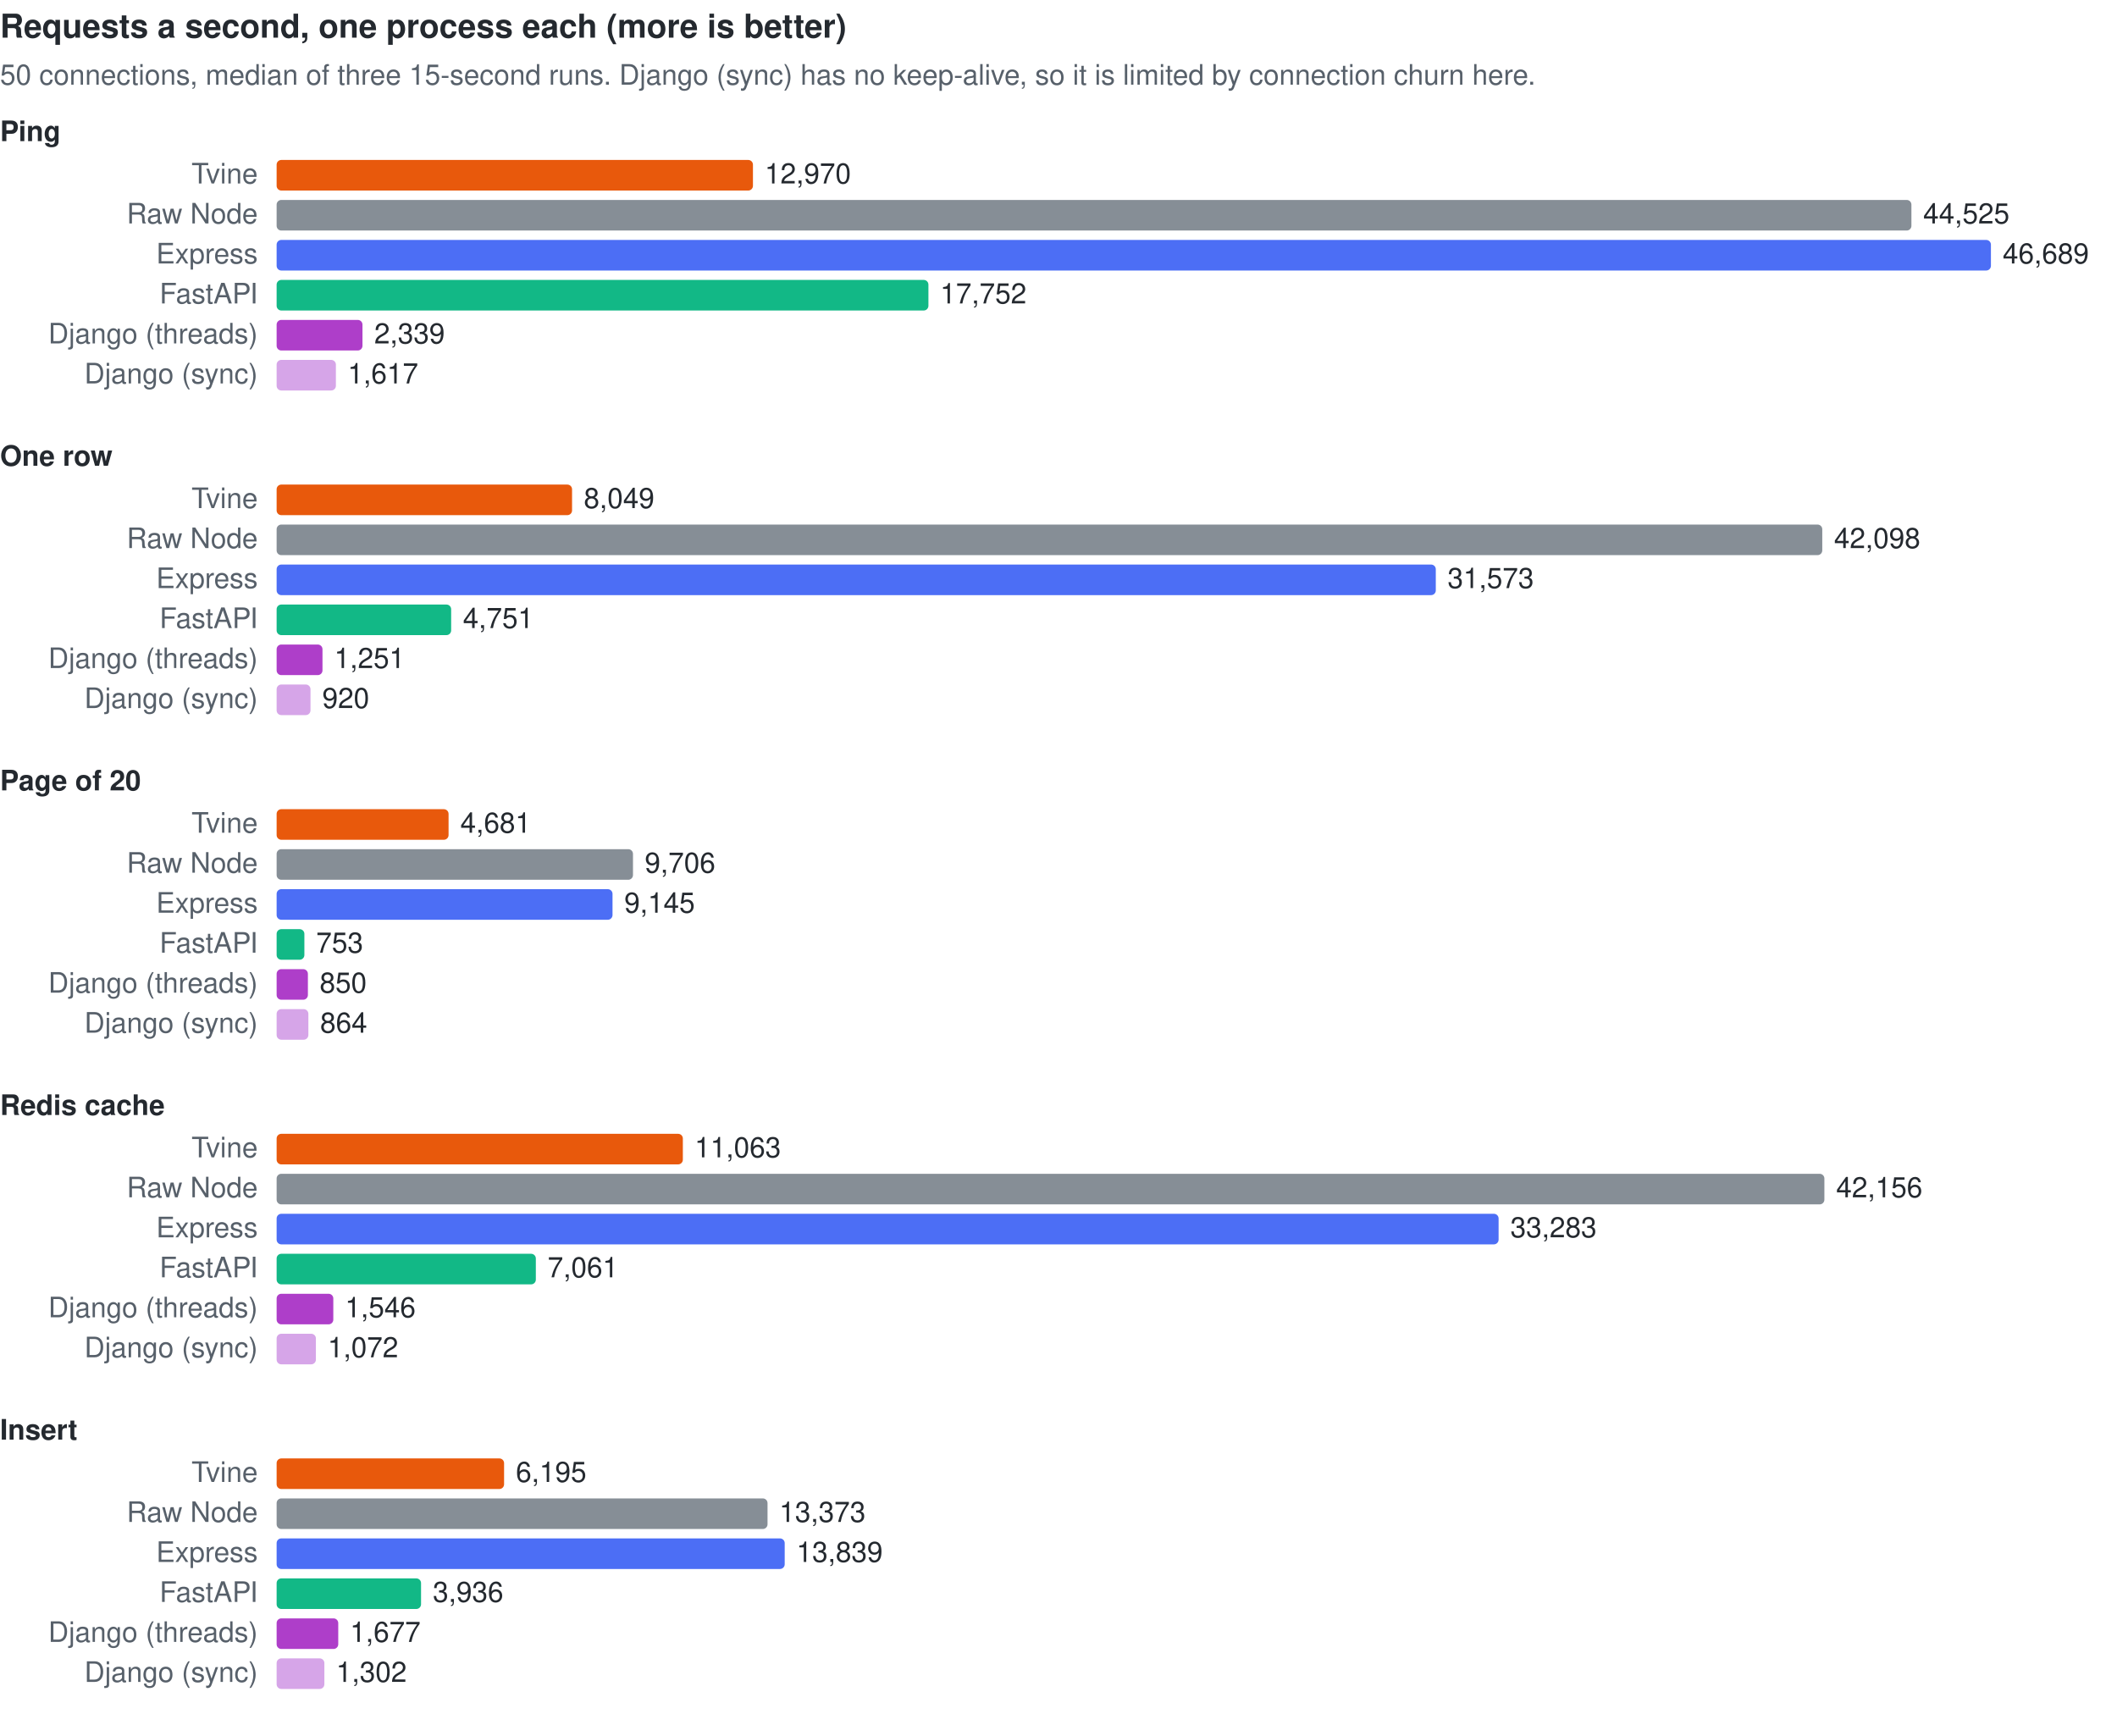
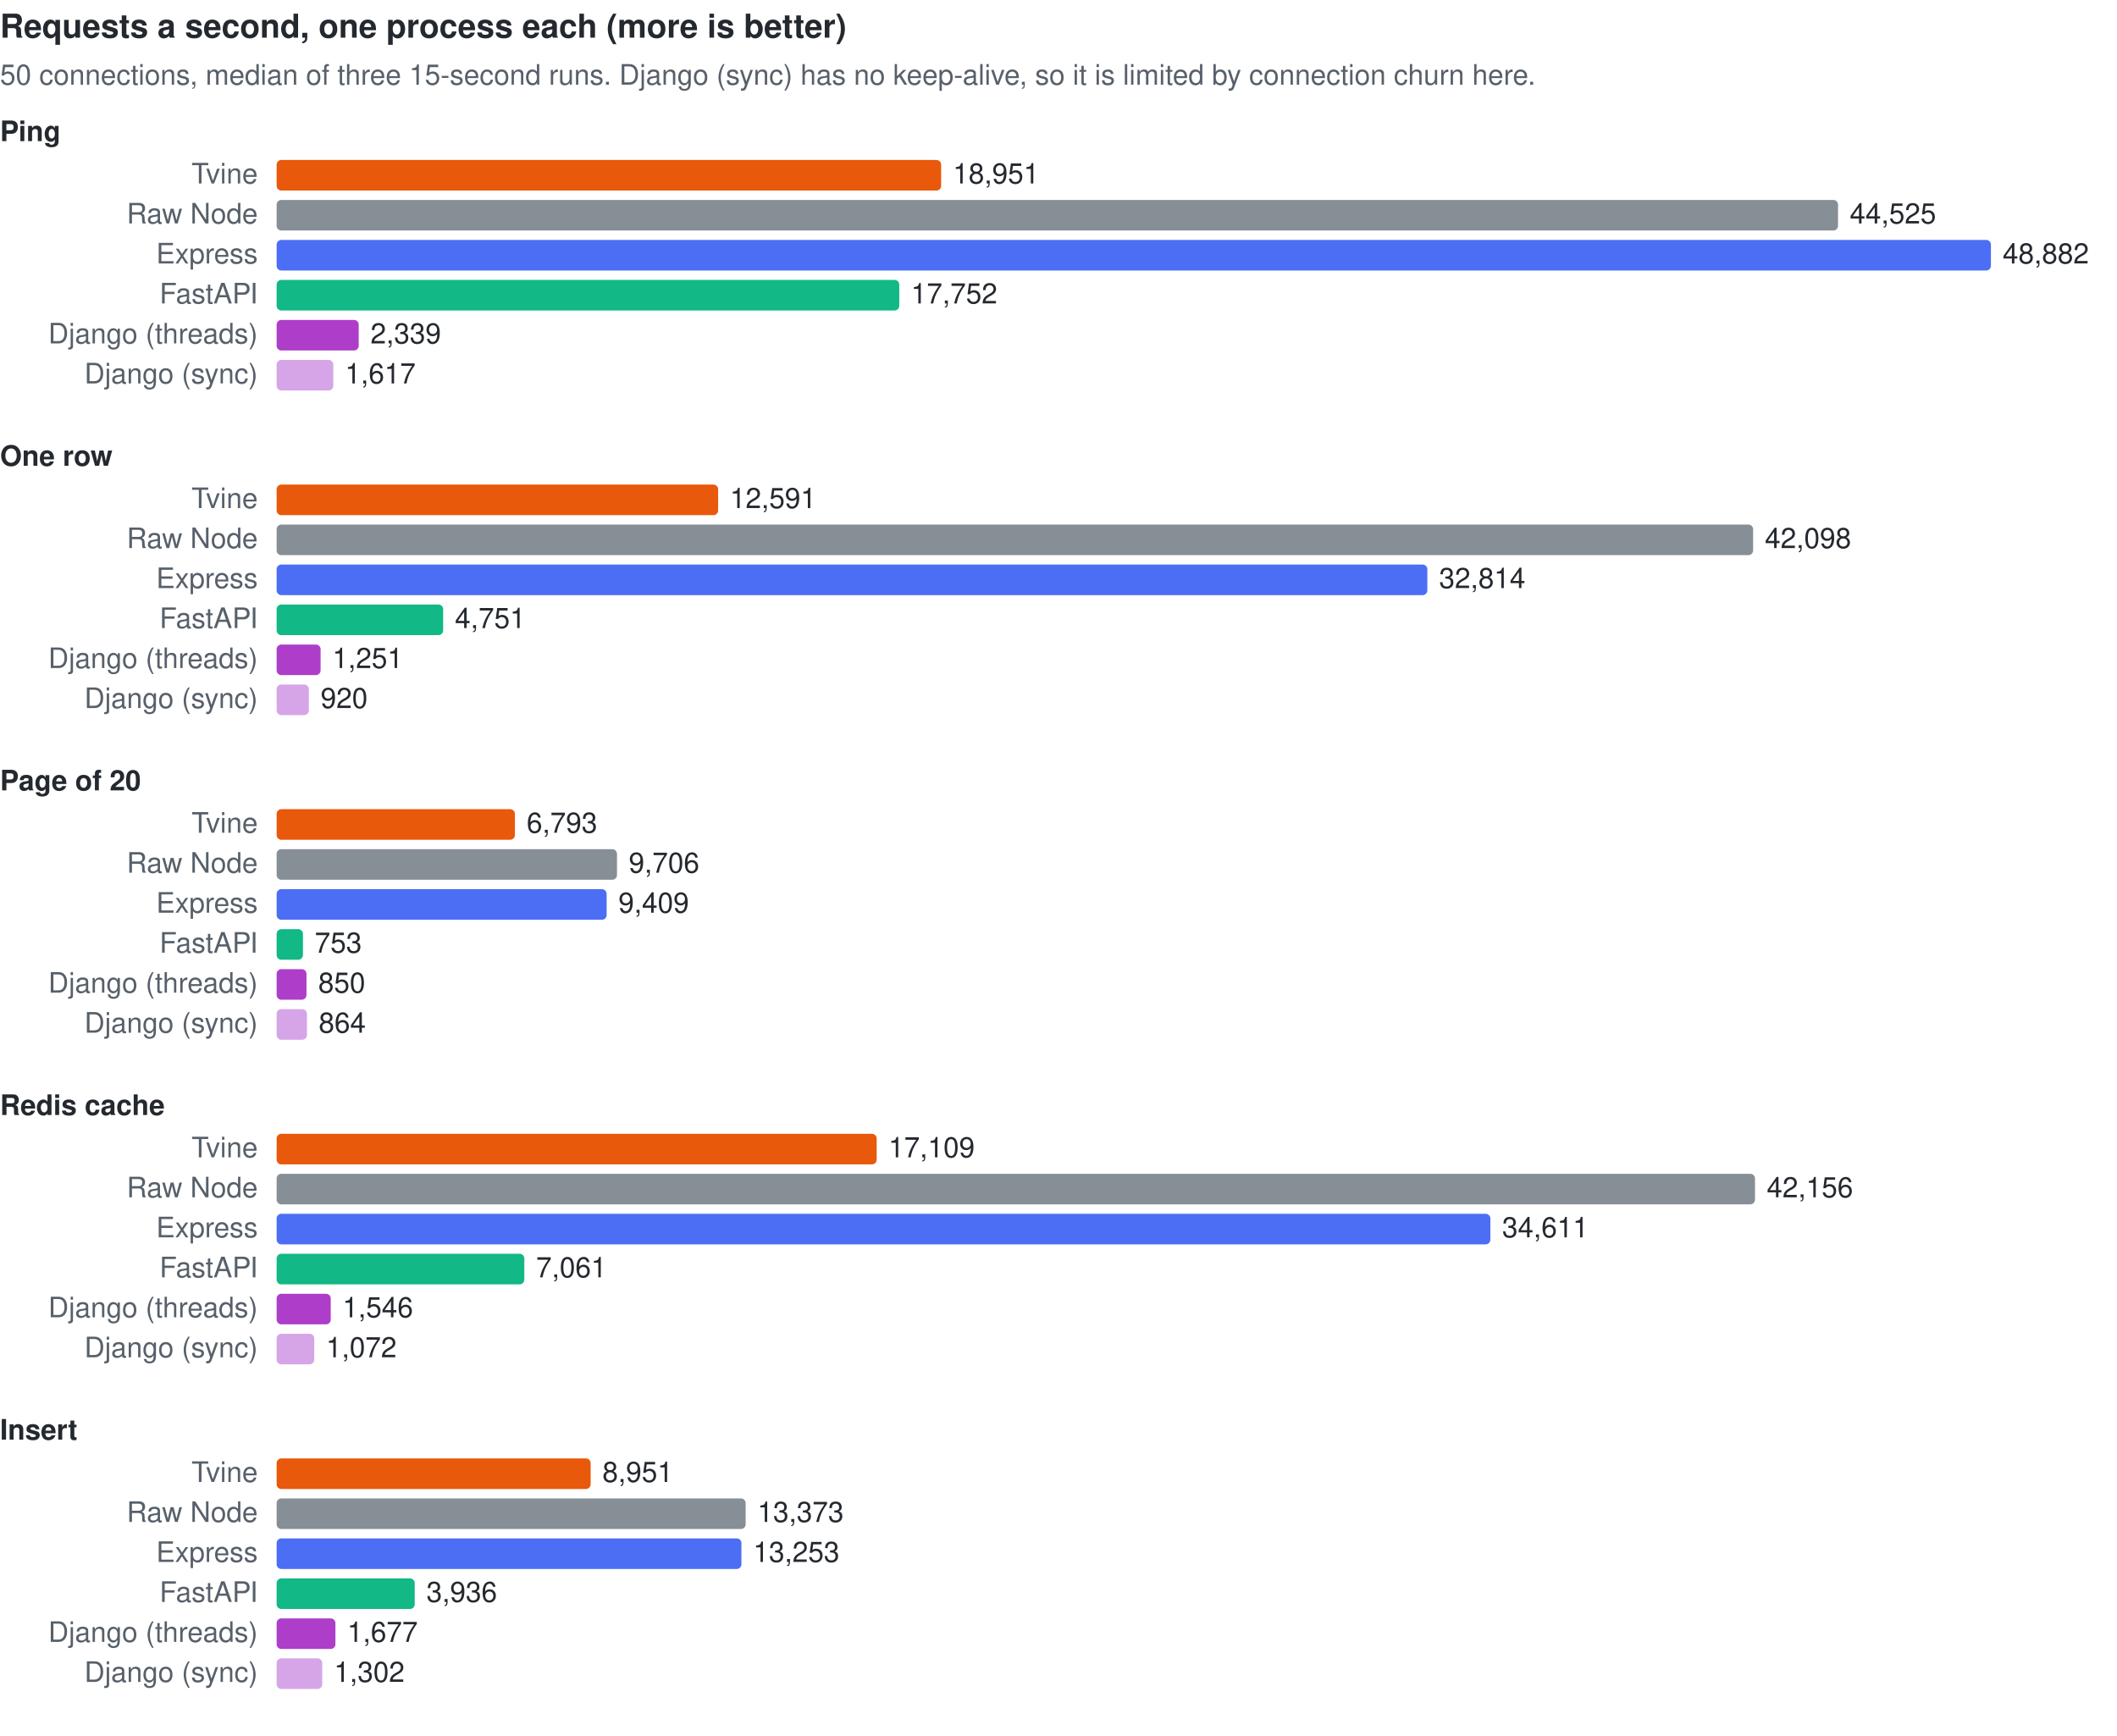
<svg xmlns="http://www.w3.org/2000/svg" width="900" height="738" viewBox="0 0 900 738" role="img" aria-label="Requests a second, one process each (more is better)">
  <style>text{font:12px -apple-system,BlinkMacSystemFont,"Segoe UI",Helvetica,Arial,sans-serif;fill:#57606a}.h{font-weight:600;fill:#24292f}.t{font-size:14px;font-weight:600;fill:#24292f}.v{fill:#24292f}@media (prefers-color-scheme:dark){text{fill:#9da7b3}.h,.t,.v{fill:#e6edf3}}</style>
  <text class="t" x="0" y="16">Requests a second, one process each (more is better)</text>
  <text x="0" y="36">50 connections, median of three 15-second runs. Django (sync) has no keep-alive, so it is limited by connection churn here.</text>
  <text class="h" x="0" y="60">Ping</text>
  <text x="109.6" y="78" text-anchor="end">Tvine</text>
-   <rect x="117.6" y="68" width="202.5" height="13" rx="2" fill="#e8590c" />
-   <text class="v" x="325.1" y="78">12,970</text>
+   <rect x="117.6" y="68" width="282.5" height="13" rx="2" fill="#e8590c" />
+   <text class="v" x="405.1" y="78">18,951</text>
  <text x="109.6" y="95" text-anchor="end">Raw Node</text>
-   <rect x="117.6" y="85" width="695.0" height="13" rx="2" fill="#868e96" />
-   <text class="v" x="817.6" y="95">44,525</text>
+   <rect x="117.6" y="85" width="663.8" height="13" rx="2" fill="#868e96" />
+   <text class="v" x="786.4" y="95">44,525</text>
  <text x="109.6" y="112" text-anchor="end">Express</text>
  <rect x="117.6" y="102" width="728.8" height="13" rx="2" fill="#4c6ef5" />
-   <text class="v" x="851.4" y="112">46,689</text>
+   <text class="v" x="851.4" y="112">48,882</text>
  <text x="109.6" y="129" text-anchor="end">FastAPI</text>
-   <rect x="117.6" y="119" width="277.1" height="13" rx="2" fill="#12b886" />
-   <text class="v" x="399.7" y="129">17,752</text>
+   <rect x="117.6" y="119" width="264.7" height="13" rx="2" fill="#12b886" />
+   <text class="v" x="387.3" y="129">17,752</text>
  <text x="109.6" y="146" text-anchor="end">Django (threads)</text>
-   <rect x="117.6" y="136" width="36.5" height="13" rx="2" fill="#ae3ec9" />
-   <text class="v" x="159.1" y="146">2,339</text>
+   <rect x="117.6" y="136" width="34.9" height="13" rx="2" fill="#ae3ec9" />
+   <text class="v" x="157.5" y="146">2,339</text>
  <text x="109.6" y="163" text-anchor="end">Django (sync)</text>
-   <rect x="117.6" y="153" width="25.2" height="13" rx="2" fill="#d6a5e8" />
-   <text class="v" x="147.8" y="163">1,617</text>
+   <rect x="117.6" y="153" width="24.1" height="13" rx="2" fill="#d6a5e8" />
+   <text class="v" x="146.7" y="163">1,617</text>
  <text class="h" x="0" y="198">One row</text>
  <text x="109.6" y="216" text-anchor="end">Tvine</text>
-   <rect x="117.6" y="206" width="125.6" height="13" rx="2" fill="#e8590c" />
-   <text class="v" x="248.2" y="216">8,049</text>
+   <rect x="117.6" y="206" width="187.7" height="13" rx="2" fill="#e8590c" />
+   <text class="v" x="310.3" y="216">12,591</text>
  <text x="109.6" y="233" text-anchor="end">Raw Node</text>
-   <rect x="117.6" y="223" width="657.1" height="13" rx="2" fill="#868e96" />
-   <text class="v" x="779.7" y="233">42,098</text>
+   <rect x="117.6" y="223" width="627.7" height="13" rx="2" fill="#868e96" />
+   <text class="v" x="750.3" y="233">42,098</text>
  <text x="109.6" y="250" text-anchor="end">Express</text>
-   <rect x="117.6" y="240" width="492.8" height="13" rx="2" fill="#4c6ef5" />
-   <text class="v" x="615.4" y="250">31,573</text>
+   <rect x="117.6" y="240" width="489.2" height="13" rx="2" fill="#4c6ef5" />
+   <text class="v" x="611.8" y="250">32,814</text>
  <text x="109.6" y="267" text-anchor="end">FastAPI</text>
-   <rect x="117.6" y="257" width="74.2" height="13" rx="2" fill="#12b886" />
-   <text class="v" x="196.8" y="267">4,751</text>
+   <rect x="117.6" y="257" width="70.8" height="13" rx="2" fill="#12b886" />
+   <text class="v" x="193.4" y="267">4,751</text>
  <text x="109.6" y="284" text-anchor="end">Django (threads)</text>
-   <rect x="117.6" y="274" width="19.5" height="13" rx="2" fill="#ae3ec9" />
-   <text class="v" x="142.1" y="284">1,251</text>
+   <rect x="117.6" y="274" width="18.7" height="13" rx="2" fill="#ae3ec9" />
+   <text class="v" x="141.3" y="284">1,251</text>
  <text x="109.6" y="301" text-anchor="end">Django (sync)</text>
-   <rect x="117.6" y="291" width="14.4" height="13" rx="2" fill="#d6a5e8" />
-   <text class="v" x="137.0" y="301">920</text>
+   <rect x="117.6" y="291" width="13.7" height="13" rx="2" fill="#d6a5e8" />
+   <text class="v" x="136.3" y="301">920</text>
  <text class="h" x="0" y="336">Page of 20</text>
  <text x="109.6" y="354" text-anchor="end">Tvine</text>
-   <rect x="117.6" y="344" width="73.1" height="13" rx="2" fill="#e8590c" />
-   <text class="v" x="195.7" y="354">4,681</text>
+   <rect x="117.6" y="344" width="101.3" height="13" rx="2" fill="#e8590c" />
+   <text class="v" x="223.9" y="354">6,793</text>
  <text x="109.6" y="371" text-anchor="end">Raw Node</text>
-   <rect x="117.6" y="361" width="151.5" height="13" rx="2" fill="#868e96" />
-   <text class="v" x="274.1" y="371">9,706</text>
+   <rect x="117.6" y="361" width="144.7" height="13" rx="2" fill="#868e96" />
+   <text class="v" x="267.3" y="371">9,706</text>
  <text x="109.6" y="388" text-anchor="end">Express</text>
-   <rect x="117.6" y="378" width="142.8" height="13" rx="2" fill="#4c6ef5" />
-   <text class="v" x="265.4" y="388">9,145</text>
+   <rect x="117.6" y="378" width="140.3" height="13" rx="2" fill="#4c6ef5" />
+   <text class="v" x="262.9" y="388">9,409</text>
  <text x="109.6" y="405" text-anchor="end">FastAPI</text>
-   <rect x="117.6" y="395" width="11.8" height="13" rx="2" fill="#12b886" />
-   <text class="v" x="134.4" y="405">753</text>
+   <rect x="117.6" y="395" width="11.2" height="13" rx="2" fill="#12b886" />
+   <text class="v" x="133.8" y="405">753</text>
  <text x="109.6" y="422" text-anchor="end">Django (threads)</text>
-   <rect x="117.6" y="412" width="13.3" height="13" rx="2" fill="#ae3ec9" />
-   <text class="v" x="135.9" y="422">850</text>
+   <rect x="117.6" y="412" width="12.7" height="13" rx="2" fill="#ae3ec9" />
+   <text class="v" x="135.3" y="422">850</text>
  <text x="109.6" y="439" text-anchor="end">Django (sync)</text>
-   <rect x="117.6" y="429" width="13.5" height="13" rx="2" fill="#d6a5e8" />
-   <text class="v" x="136.1" y="439">864</text>
+   <rect x="117.6" y="429" width="12.9" height="13" rx="2" fill="#d6a5e8" />
+   <text class="v" x="135.5" y="439">864</text>
  <text class="h" x="0" y="474">Redis cache</text>
  <text x="109.6" y="492" text-anchor="end">Tvine</text>
-   <rect x="117.6" y="482" width="172.7" height="13" rx="2" fill="#e8590c" />
-   <text class="v" x="295.3" y="492">11,063</text>
+   <rect x="117.6" y="482" width="255.1" height="13" rx="2" fill="#e8590c" />
+   <text class="v" x="377.7" y="492">17,109</text>
  <text x="109.6" y="509" text-anchor="end">Raw Node</text>
-   <rect x="117.6" y="499" width="658.0" height="13" rx="2" fill="#868e96" />
-   <text class="v" x="780.6" y="509">42,156</text>
+   <rect x="117.6" y="499" width="628.5" height="13" rx="2" fill="#868e96" />
+   <text class="v" x="751.1" y="509">42,156</text>
  <text x="109.6" y="526" text-anchor="end">Express</text>
-   <rect x="117.6" y="516" width="519.5" height="13" rx="2" fill="#4c6ef5" />
-   <text class="v" x="642.1" y="526">33,283</text>
+   <rect x="117.6" y="516" width="516.0" height="13" rx="2" fill="#4c6ef5" />
+   <text class="v" x="638.6" y="526">34,611</text>
  <text x="109.6" y="543" text-anchor="end">FastAPI</text>
-   <rect x="117.6" y="533" width="110.2" height="13" rx="2" fill="#12b886" />
-   <text class="v" x="232.8" y="543">7,061</text>
+   <rect x="117.6" y="533" width="105.3" height="13" rx="2" fill="#12b886" />
+   <text class="v" x="227.9" y="543">7,061</text>
  <text x="109.6" y="560" text-anchor="end">Django (threads)</text>
-   <rect x="117.6" y="550" width="24.1" height="13" rx="2" fill="#ae3ec9" />
-   <text class="v" x="146.7" y="560">1,546</text>
+   <rect x="117.6" y="550" width="23.0" height="13" rx="2" fill="#ae3ec9" />
+   <text class="v" x="145.6" y="560">1,546</text>
  <text x="109.6" y="577" text-anchor="end">Django (sync)</text>
-   <rect x="117.6" y="567" width="16.7" height="13" rx="2" fill="#d6a5e8" />
-   <text class="v" x="139.3" y="577">1,072</text>
+   <rect x="117.6" y="567" width="16.0" height="13" rx="2" fill="#d6a5e8" />
+   <text class="v" x="138.6" y="577">1,072</text>
  <text class="h" x="0" y="612">Insert</text>
  <text x="109.6" y="630" text-anchor="end">Tvine</text>
-   <rect x="117.6" y="620" width="96.7" height="13" rx="2" fill="#e8590c" />
-   <text class="v" x="219.3" y="630">6,195</text>
+   <rect x="117.6" y="620" width="133.5" height="13" rx="2" fill="#e8590c" />
+   <text class="v" x="256.1" y="630">8,951</text>
  <text x="109.6" y="647" text-anchor="end">Raw Node</text>
-   <rect x="117.6" y="637" width="208.7" height="13" rx="2" fill="#868e96" />
-   <text class="v" x="331.3" y="647">13,373</text>
+   <rect x="117.6" y="637" width="199.4" height="13" rx="2" fill="#868e96" />
+   <text class="v" x="322.0" y="647">13,373</text>
  <text x="109.6" y="664" text-anchor="end">Express</text>
-   <rect x="117.6" y="654" width="216.0" height="13" rx="2" fill="#4c6ef5" />
-   <text class="v" x="338.6" y="664">13,839</text>
+   <rect x="117.6" y="654" width="197.6" height="13" rx="2" fill="#4c6ef5" />
+   <text class="v" x="320.2" y="664">13,253</text>
  <text x="109.6" y="681" text-anchor="end">FastAPI</text>
-   <rect x="117.6" y="671" width="61.4" height="13" rx="2" fill="#12b886" />
-   <text class="v" x="184.0" y="681">3,936</text>
+   <rect x="117.6" y="671" width="58.7" height="13" rx="2" fill="#12b886" />
+   <text class="v" x="181.3" y="681">3,936</text>
  <text x="109.6" y="698" text-anchor="end">Django (threads)</text>
-   <rect x="117.6" y="688" width="26.2" height="13" rx="2" fill="#ae3ec9" />
-   <text class="v" x="148.8" y="698">1,677</text>
+   <rect x="117.6" y="688" width="25.0" height="13" rx="2" fill="#ae3ec9" />
+   <text class="v" x="147.6" y="698">1,677</text>
  <text x="109.6" y="715" text-anchor="end">Django (sync)</text>
-   <rect x="117.6" y="705" width="20.3" height="13" rx="2" fill="#d6a5e8" />
-   <text class="v" x="142.9" y="715">1,302</text>
+   <rect x="117.6" y="705" width="19.4" height="13" rx="2" fill="#d6a5e8" />
+   <text class="v" x="142.0" y="715">1,302</text>
</svg>
